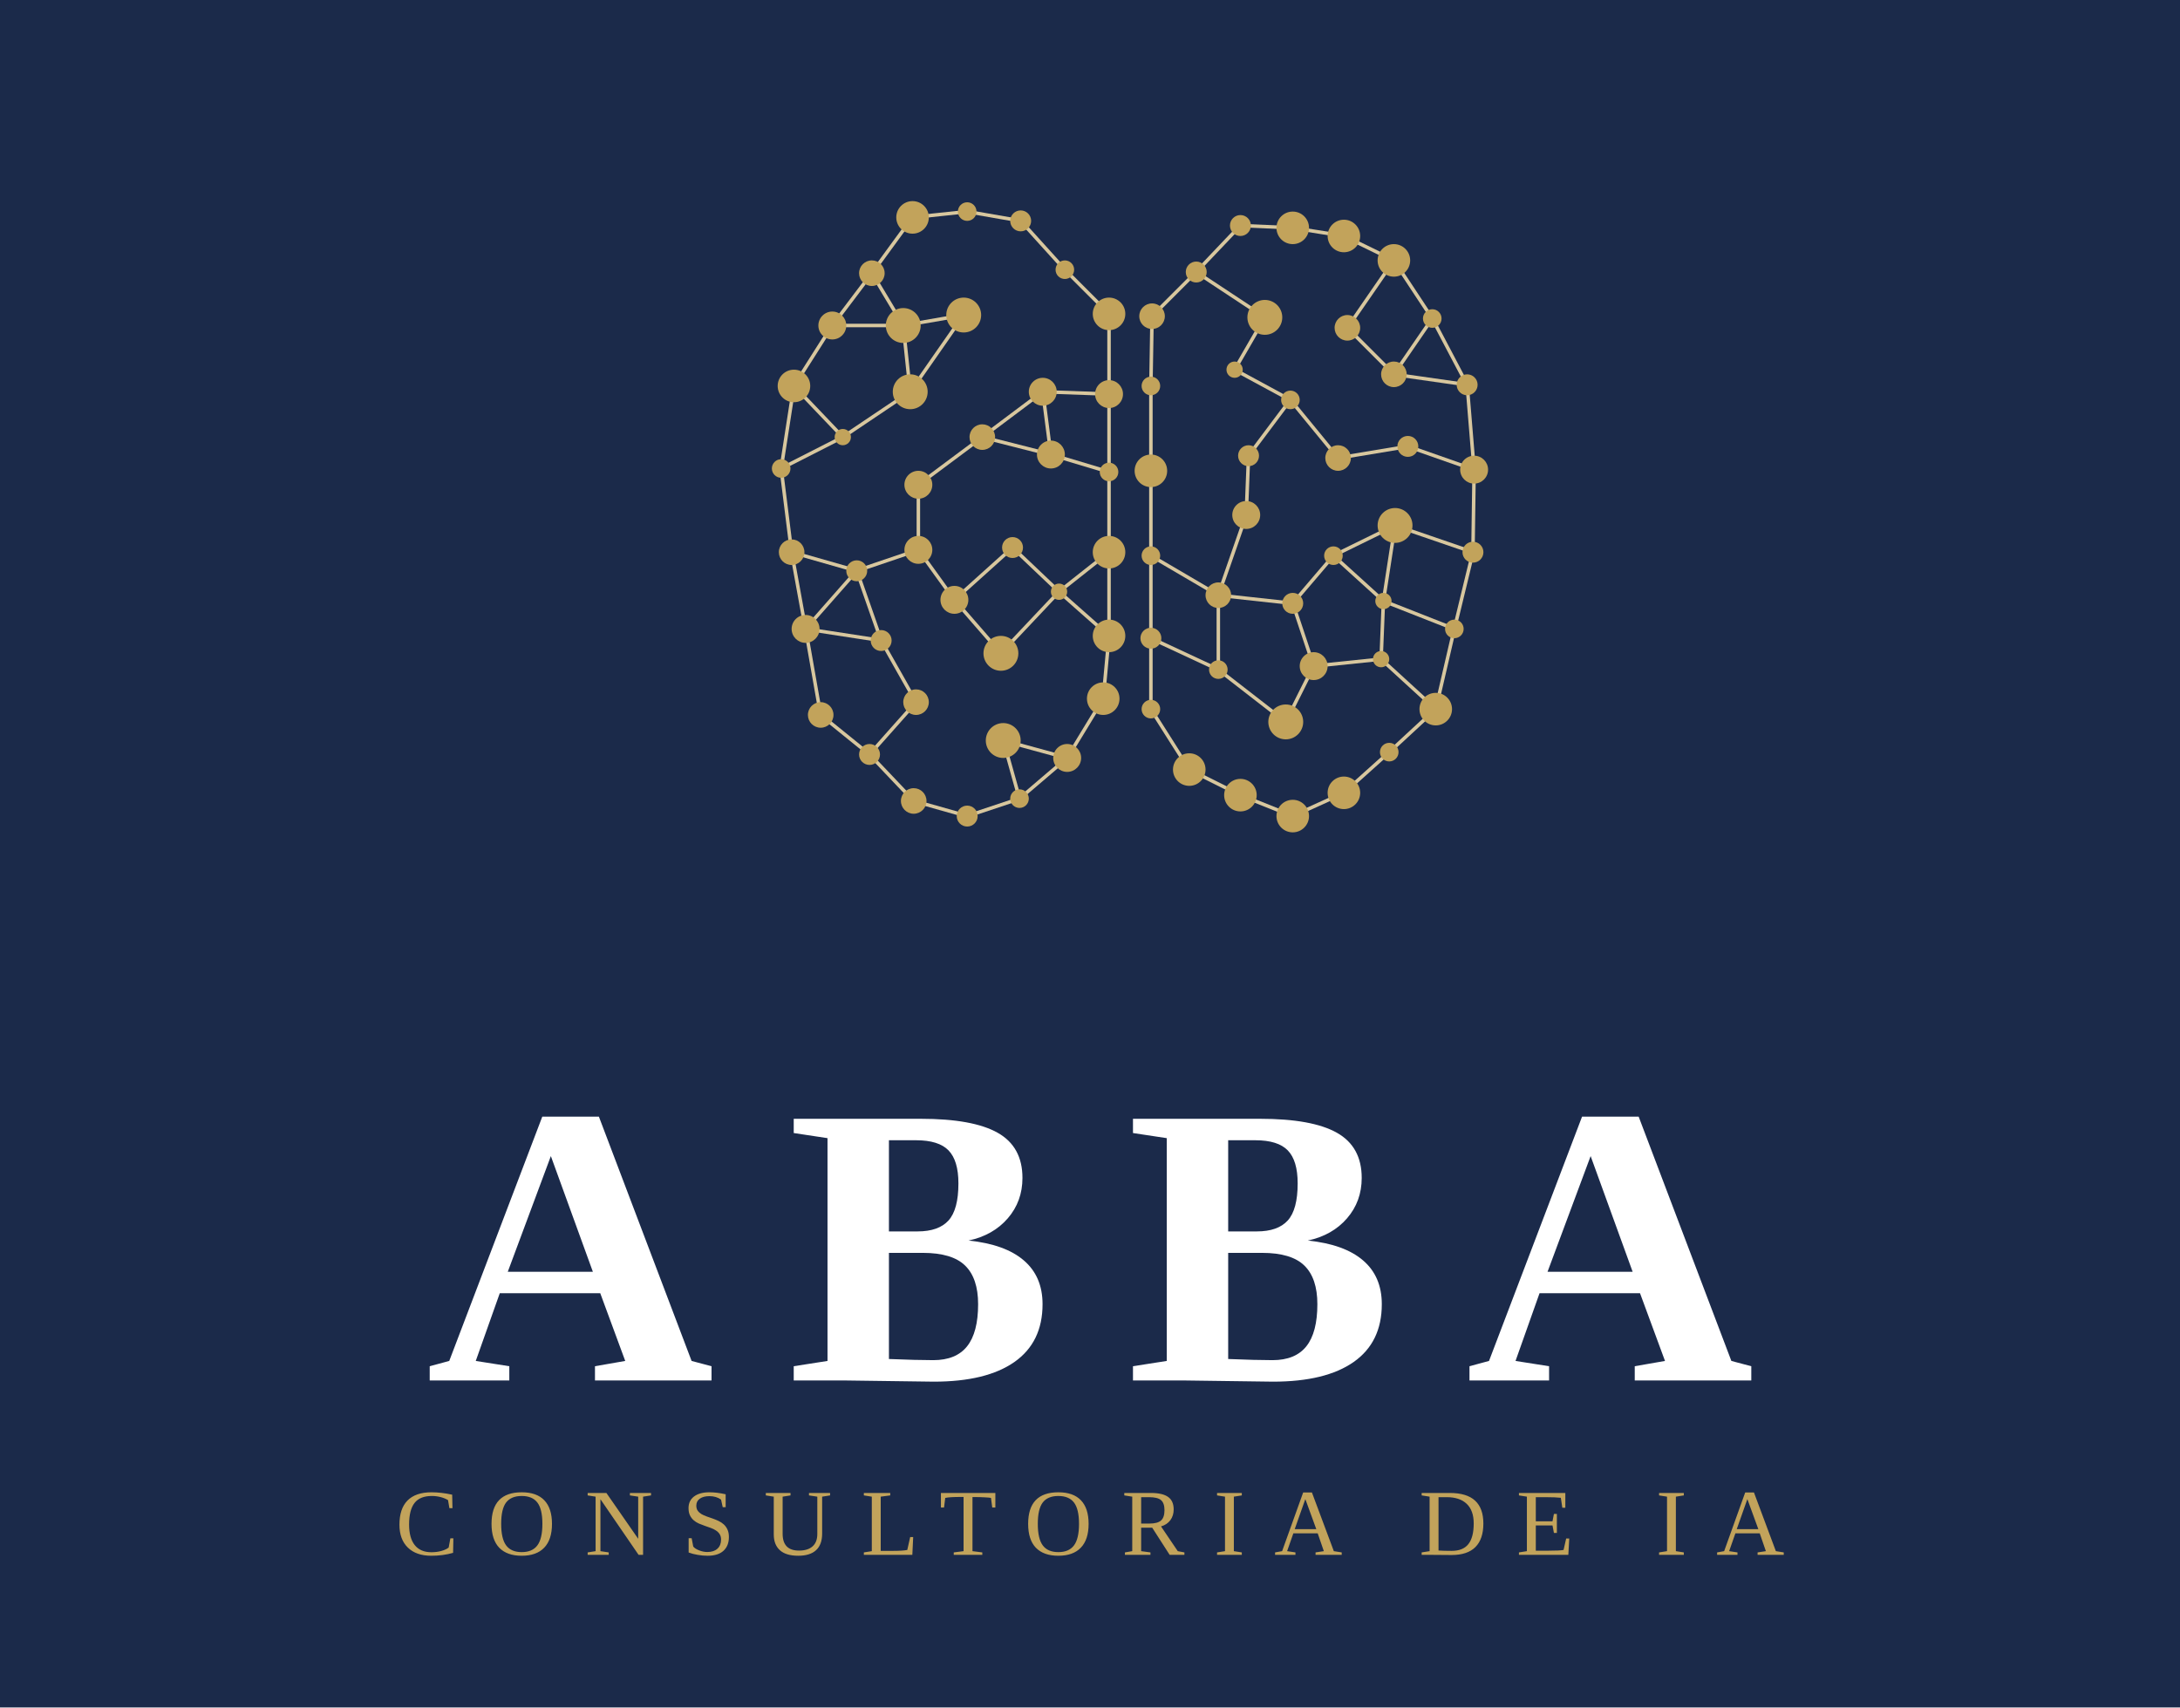
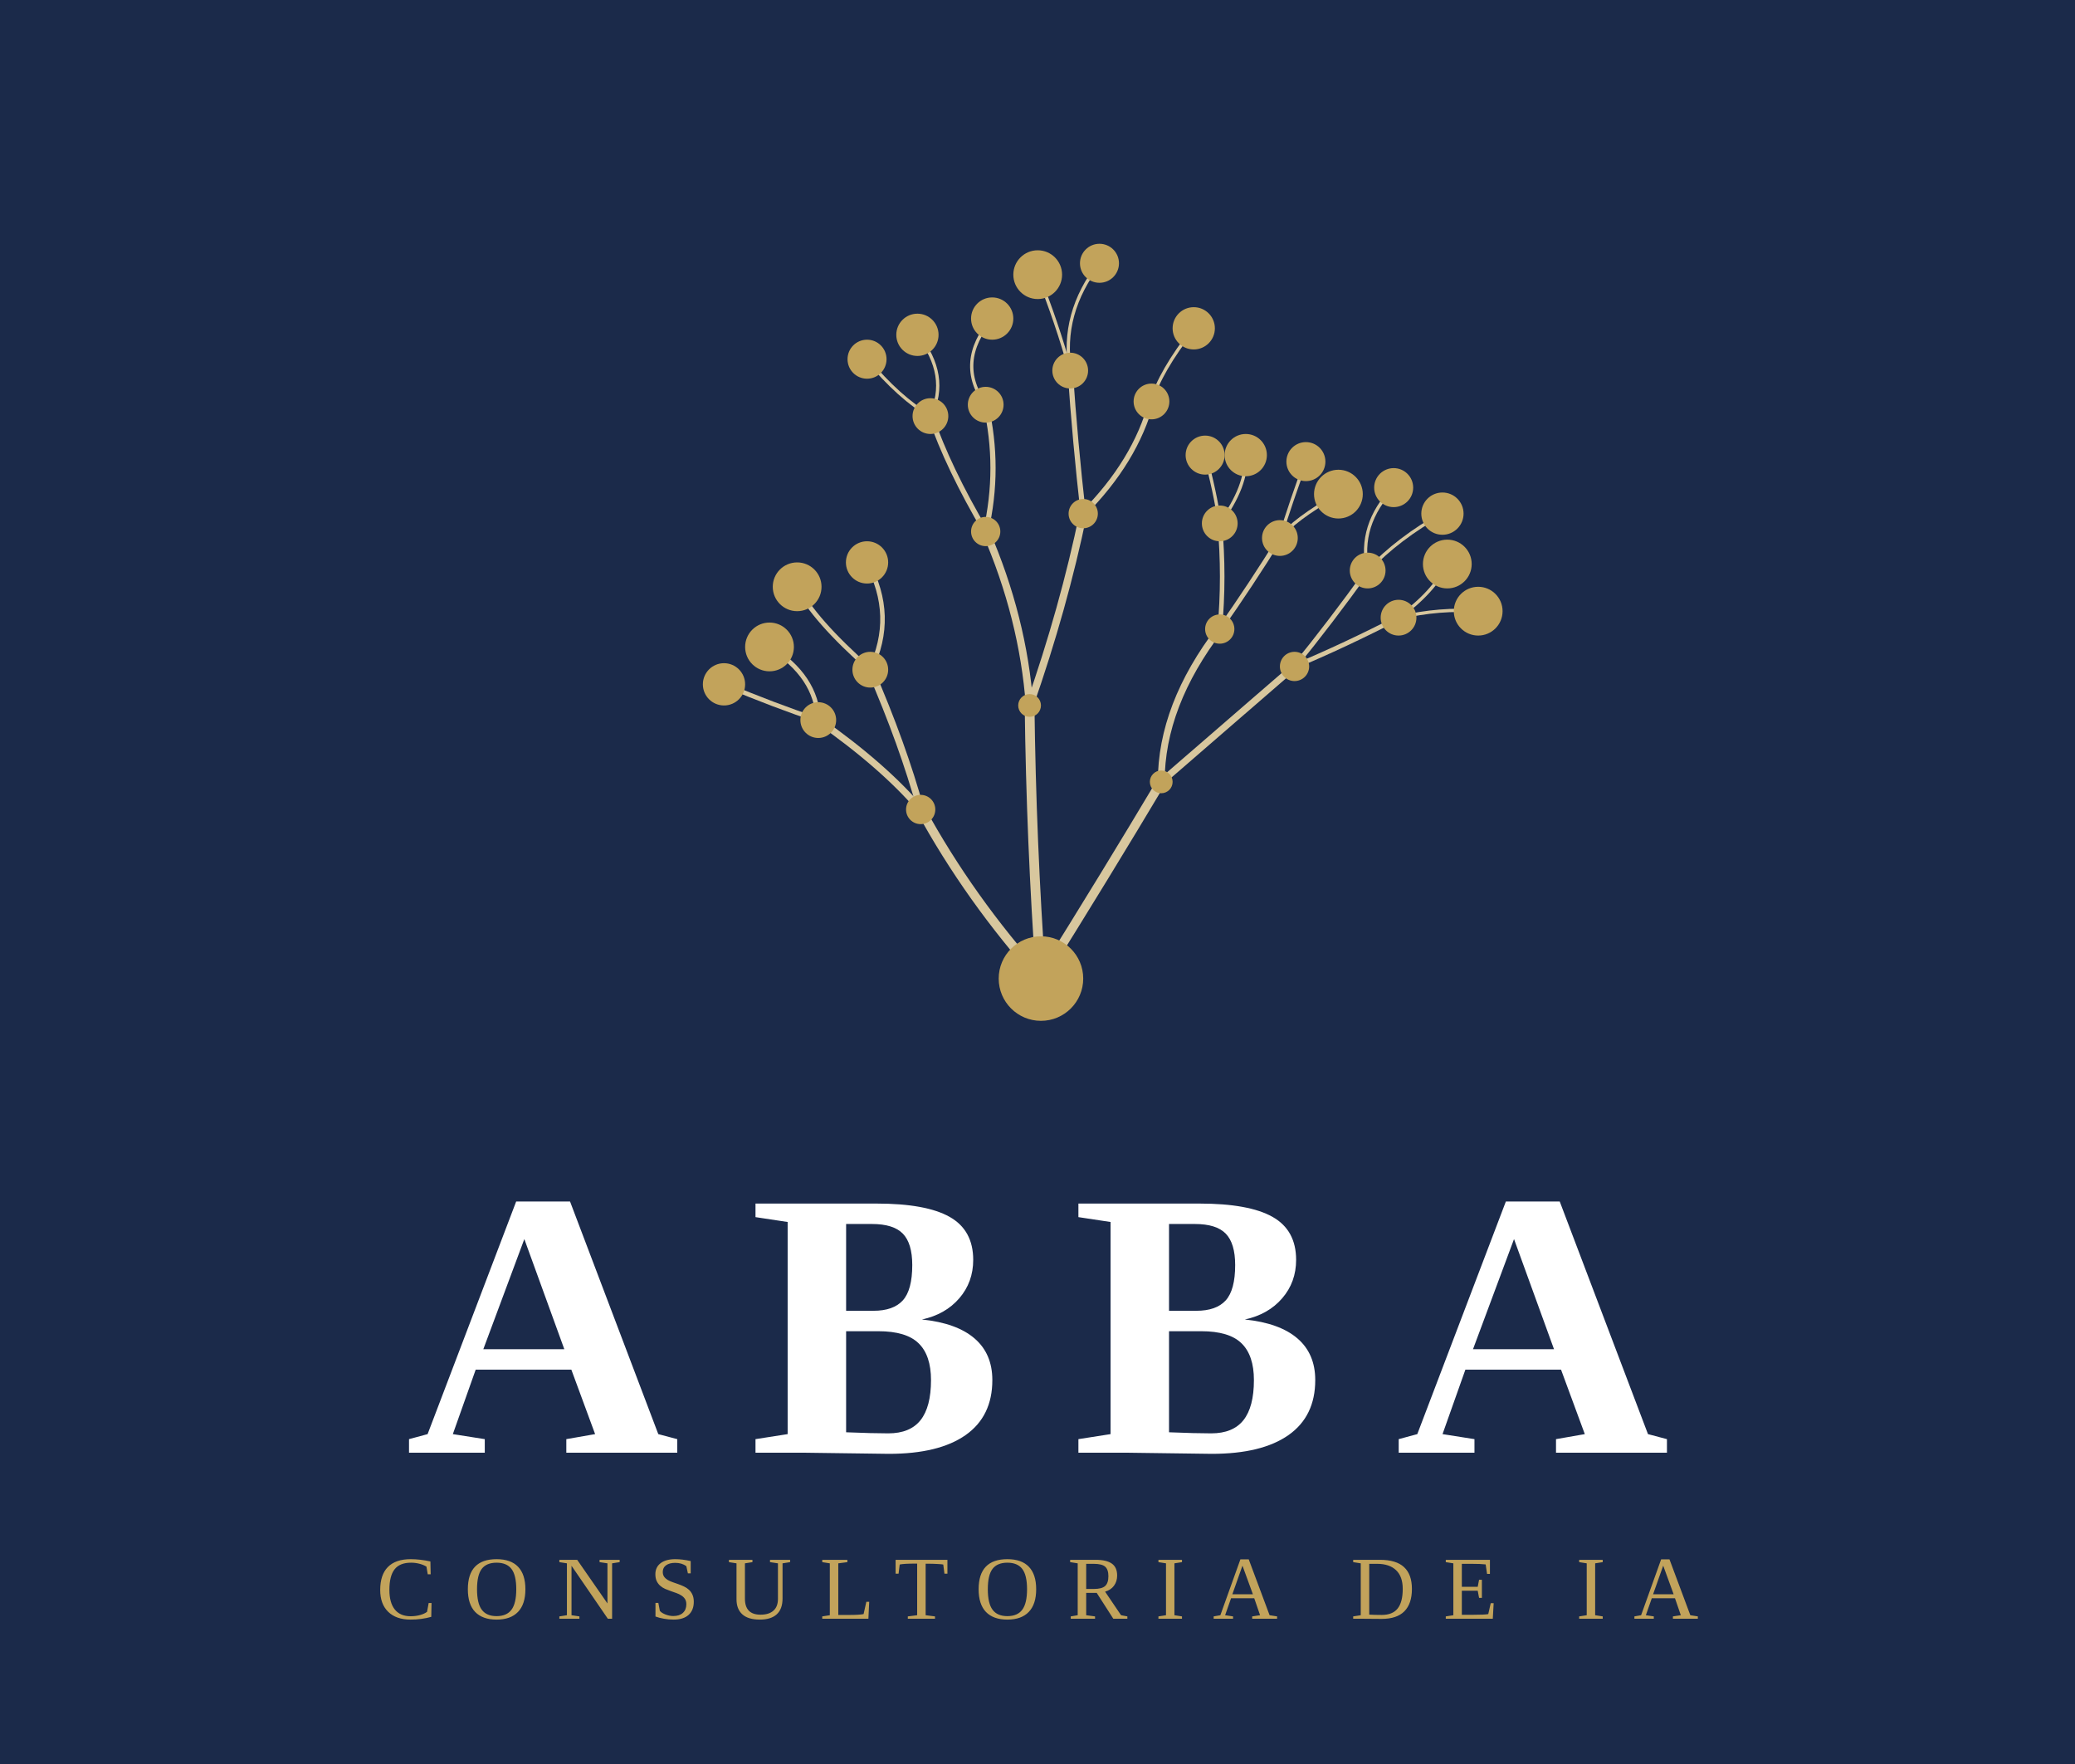
- <svg xmlns="http://www.w3.org/2000/svg" viewBox="0 0 600 470" width="600" height="470">
-   <rect width="600" height="470" fill="#1B2A4A" />
-   <g transform="translate(215,40) scale(0.32)">
-     <g stroke="#D8C79E" stroke-width="3" opacity="1">
-       <line x1="160" y1="57" x2="206" y2="65" />
-       <line x1="160" y1="57" x2="113" y2="62" />
-       <line x1="206" y1="65" x2="244" y2="107" />
-       <line x1="244" y1="107" x2="282" y2="145" />
-       <line x1="282" y1="145" x2="282" y2="214" />
-       <line x1="282" y1="214" x2="282" y2="281" />
-       <line x1="282" y1="214" x2="225" y2="212" />
-       <line x1="282" y1="281" x2="282" y2="350" />
-       <line x1="282" y1="281" x2="232" y2="266" />
-       <line x1="282" y1="350" x2="282" y2="422" />
-       <line x1="282" y1="350" x2="239" y2="384" />
-       <line x1="282" y1="422" x2="277" y2="476" />
-       <line x1="282" y1="422" x2="239" y2="384" />
-       <line x1="277" y1="476" x2="246" y2="527" />
-       <line x1="246" y1="527" x2="205" y2="562" />
-       <line x1="246" y1="527" x2="191" y2="512" />
-       <line x1="205" y1="562" x2="160" y2="577" />
-       <line x1="205" y1="562" x2="191" y2="512" />
-       <line x1="160" y1="577" x2="114" y2="564" />
-       <line x1="114" y1="564" x2="76" y2="524" />
-       <line x1="76" y1="524" x2="34" y2="490" />
-       <line x1="76" y1="524" x2="116" y2="479" />
-       <line x1="34" y1="490" x2="21" y2="416" />
-       <line x1="21" y1="416" x2="9" y2="350" />
-       <line x1="21" y1="416" x2="86" y2="426" />
-       <line x1="21" y1="416" x2="65" y2="366" />
-       <line x1="9" y1="350" x2="0" y2="278" />
-       <line x1="9" y1="350" x2="65" y2="366" />
-       <line x1="0" y1="278" x2="11" y2="207" />
-       <line x1="0" y1="278" x2="53" y2="251" />
-       <line x1="11" y1="207" x2="44" y2="155" />
-       <line x1="11" y1="207" x2="53" y2="251" />
-       <line x1="44" y1="155" x2="78" y2="110" />
-       <line x1="44" y1="155" x2="105" y2="155" />
-       <line x1="78" y1="110" x2="113" y2="62" />
-       <line x1="78" y1="110" x2="105" y2="155" />
-       <line x1="189" y1="437" x2="239" y2="384" />
-       <line x1="189" y1="437" x2="149" y2="391" />
-       <line x1="239" y1="384" x2="199" y2="346" />
-       <line x1="86" y1="426" x2="116" y2="479" />
-       <line x1="86" y1="426" x2="65" y2="366" />
-       <line x1="105" y1="155" x2="157" y2="146" />
-       <line x1="105" y1="155" x2="111" y2="212" />
-       <line x1="53" y1="251" x2="111" y2="212" />
-       <line x1="157" y1="146" x2="111" y2="212" />
-       <line x1="225" y1="212" x2="232" y2="266" />
-       <line x1="225" y1="212" x2="173" y2="251" />
-       <line x1="65" y1="366" x2="118" y2="348" />
-       <line x1="232" y1="266" x2="173" y2="251" />
-       <line x1="199" y1="346" x2="149" y2="391" />
-       <line x1="149" y1="391" x2="118" y2="348" />
-       <line x1="118" y1="292" x2="173" y2="251" />
-       <line x1="118" y1="292" x2="118" y2="348" />
-       <line x1="440" y1="71" x2="484" y2="78" />
-       <line x1="440" y1="71" x2="395" y2="69" />
-       <line x1="484" y1="78" x2="527" y2="99" />
-       <line x1="527" y1="99" x2="560" y2="149" />
-       <line x1="527" y1="99" x2="487" y2="157" />
-       <line x1="560" y1="149" x2="590" y2="206" />
-       <line x1="560" y1="149" x2="527" y2="197" />
-       <line x1="590" y1="206" x2="596" y2="279" />
-       <line x1="590" y1="206" x2="527" y2="197" />
-       <line x1="596" y1="279" x2="595" y2="350" />
-       <line x1="596" y1="279" x2="539" y2="259" />
-       <line x1="595" y1="350" x2="579" y2="416" />
-       <line x1="595" y1="350" x2="528" y2="327" />
-       <line x1="579" y1="416" x2="563" y2="485" />
-       <line x1="579" y1="416" x2="518" y2="392" />
-       <line x1="563" y1="485" x2="523" y2="522" />
-       <line x1="563" y1="485" x2="516" y2="442" />
-       <line x1="523" y1="522" x2="484" y2="557" />
-       <line x1="484" y1="557" x2="440" y2="577" />
-       <line x1="440" y1="577" x2="395" y2="559" />
-       <line x1="395" y1="559" x2="351" y2="537" />
-       <line x1="351" y1="537" x2="318" y2="485" />
-       <line x1="318" y1="485" x2="318" y2="424" />
-       <line x1="318" y1="424" x2="318" y2="353" />
-       <line x1="318" y1="424" x2="376" y2="451" />
-       <line x1="318" y1="353" x2="318" y2="280" />
-       <line x1="318" y1="353" x2="376" y2="387" />
-       <line x1="318" y1="280" x2="318" y2="207" />
-       <line x1="318" y1="207" x2="319" y2="147" />
-       <line x1="319" y1="147" x2="357" y2="109" />
-       <line x1="357" y1="109" x2="395" y2="69" />
-       <line x1="357" y1="109" x2="416" y2="148" />
-       <line x1="518" y1="392" x2="516" y2="442" />
-       <line x1="518" y1="392" x2="528" y2="327" />
-       <line x1="518" y1="392" x2="475" y2="353" />
-       <line x1="390" y1="193" x2="416" y2="148" />
-       <line x1="390" y1="193" x2="438" y2="219" />
-       <line x1="539" y1="259" x2="479" y2="269" />
-       <line x1="376" y1="451" x2="434" y2="496" />
-       <line x1="376" y1="451" x2="376" y2="387" />
-       <line x1="458" y1="448" x2="516" y2="442" />
-       <line x1="458" y1="448" x2="434" y2="496" />
-       <line x1="458" y1="448" x2="440" y2="394" />
-       <line x1="487" y1="157" x2="527" y2="197" />
-       <line x1="528" y1="327" x2="475" y2="353" />
-       <line x1="376" y1="387" x2="400" y2="318" />
-       <line x1="376" y1="387" x2="440" y2="394" />
-       <line x1="400" y1="318" x2="402" y2="267" />
-       <line x1="479" y1="269" x2="438" y2="219" />
-       <line x1="440" y1="394" x2="475" y2="353" />
-       <line x1="438" y1="219" x2="402" y2="267" />
+ <svg xmlns="http://www.w3.org/2000/svg" viewBox="0 0 600 510" width="600" height="510">
+   <rect width="600" height="510" fill="#1B2A4A" />
+   <g transform="translate(160,-16) scale(0.47)">
+     <g fill="none" stroke="#D8C79E" opacity="1" stroke-linecap="round">
+       <path d="M 300 636 Q 256 587 226 532" stroke-width="5.6" />
+       <path d="M 226 532 Q 215 492 195 446" stroke-width="4.2" />
+       <path d="M 195 446 Q 211 413 193 380" stroke-width="2.8" />
+       <path d="M 195 446 Q 160 415 150 395" stroke-width="2.8" />
+       <path d="M 226 532 Q 203 505 163 477" stroke-width="4.2" />
+       <path d="M 163 477 Q 162 450 133 432" stroke-width="2.8" />
+       <path d="M 163 477 Q 136 468 105 455" stroke-width="2.8" />
+       <path d="M 300 636 Q 294 552 293 468" stroke-width="6.0" />
+       <path d="M 293 468 Q 314 408 326 350" stroke-width="4.6" />
+       <path d="M 326 350 Q 358 318 368 281" stroke-width="3.2" />
+       <path d="M 368 281 Q 373 263 394 236" stroke-width="2.0" />
+       <path d="M 326 350 Q 321 306 318 262" stroke-width="3.2" />
+       <path d="M 318 262 Q 312 227 336 196" stroke-width="2.0" />
+       <path d="M 318 262 Q 310 233 298 203" stroke-width="2.0" />
+       <path d="M 293 468 Q 289 414 266 361" stroke-width="4.6" />
+       <path d="M 266 361 Q 275 322 266 283" stroke-width="3.2" />
+       <path d="M 266 283 Q 247 257 270 230" stroke-width="2.0" />
+       <path d="M 266 361 Q 243 322 232 290" stroke-width="3.2" />
+       <path d="M 232 290 Q 244 265 224 240" stroke-width="2.0" />
+       <path d="M 232 290 Q 213 279 193 255" stroke-width="2.0" />
+       <path d="M 300 636 Q 340 572 374 515" stroke-width="5.6" />
+       <path d="M 374 515 Q 412 482 456 444" stroke-width="4.2" />
+       <path d="M 456 444 Q 487 431 520 414" stroke-width="2.8" />
+       <path d="M 520 414 Q 546 408 569 410" stroke-width="2.0" />
+       <path d="M 520 414 Q 542 398 550 381" stroke-width="2.0" />
+       <path d="M 456 444 Q 478 417 501 385" stroke-width="2.8" />
+       <path d="M 501 385 Q 520 365 547 350" stroke-width="2.0" />
+       <path d="M 501 385 Q 495 357 517 334" stroke-width="2.0" />
+       <path d="M 374 515 Q 374 468 410 421" stroke-width="4.2" />
+       <path d="M 410 421 Q 429 394 447 365" stroke-width="2.8" />
+       <path d="M 447 365 Q 455 354 483 338" stroke-width="2.0" />
+       <path d="M 447 365 Q 454 342 463 318" stroke-width="2.0" />
+       <path d="M 410 421 Q 413 389 410 356" stroke-width="2.8" />
+       <path d="M 410 356 Q 427 333 426 314" stroke-width="2.0" />
+       <path d="M 410 356 Q 407 336 401 314" stroke-width="2.0" />
    </g>
    <g fill="#C2A35B">
-       <circle cx="160" cy="57" r="8" />
-       <circle cx="206" cy="65" r="9" />
-       <circle cx="244" cy="107" r="8" />
-       <circle cx="282" cy="145" r="14" />
-       <circle cx="282" cy="214" r="12" />
-       <circle cx="282" cy="281" r="8" />
-       <circle cx="282" cy="350" r="14" />
-       <circle cx="282" cy="422" r="14" />
-       <circle cx="277" cy="476" r="14" />
-       <circle cx="246" cy="527" r="12" />
-       <circle cx="205" cy="562" r="8" />
-       <circle cx="160" cy="577" r="9" />
-       <circle cx="114" cy="564" r="11" />
-       <circle cx="76" cy="524" r="9" />
-       <circle cx="34" cy="490" r="11" />
-       <circle cx="21" cy="416" r="12" />
-       <circle cx="9" cy="350" r="11" />
-       <circle cx="0" cy="278" r="8" />
-       <circle cx="11" cy="207" r="14" />
-       <circle cx="44" cy="155" r="12" />
-       <circle cx="78" cy="110" r="11" />
-       <circle cx="113" cy="62" r="14" />
-       <circle cx="189" cy="437" r="15" />
-       <circle cx="239" cy="384" r="7" />
-       <circle cx="86" cy="426" r="9" />
-       <circle cx="105" cy="155" r="15" />
-       <circle cx="53" cy="251" r="7" />
-       <circle cx="191" cy="512" r="15" />
-       <circle cx="116" cy="479" r="11" />
-       <circle cx="157" cy="146" r="15" />
-       <circle cx="225" cy="212" r="12" />
-       <circle cx="111" cy="212" r="15" />
-       <circle cx="65" cy="366" r="9" />
-       <circle cx="232" cy="266" r="12" />
-       <circle cx="199" cy="346" r="9" />
-       <circle cx="149" cy="391" r="12" />
-       <circle cx="118" cy="292" r="12" />
-       <circle cx="173" cy="251" r="11" />
-       <circle cx="118" cy="348" r="12" />
-       <circle cx="440" cy="71" r="14" />
-       <circle cx="484" cy="78" r="14" />
-       <circle cx="527" cy="99" r="14" />
-       <circle cx="560" cy="149" r="8" />
-       <circle cx="590" cy="206" r="9" />
-       <circle cx="596" cy="279" r="12" />
-       <circle cx="595" cy="350" r="9" />
-       <circle cx="579" cy="416" r="8" />
-       <circle cx="563" cy="485" r="14" />
-       <circle cx="523" cy="522" r="8" />
-       <circle cx="484" cy="557" r="14" />
-       <circle cx="440" cy="577" r="14" />
-       <circle cx="395" cy="559" r="14" />
-       <circle cx="351" cy="537" r="14" />
-       <circle cx="318" cy="485" r="8" />
-       <circle cx="318" cy="424" r="9" />
-       <circle cx="318" cy="353" r="8" />
-       <circle cx="318" cy="280" r="14" />
-       <circle cx="318" cy="207" r="8" />
-       <circle cx="319" cy="147" r="11" />
-       <circle cx="357" cy="109" r="9" />
-       <circle cx="395" cy="69" r="9" />
-       <circle cx="518" cy="392" r="7" />
-       <circle cx="390" cy="193" r="7" />
-       <circle cx="539" cy="259" r="9" />
-       <circle cx="376" cy="451" r="8" />
-       <circle cx="458" cy="448" r="12" />
-       <circle cx="516" cy="442" r="7" />
-       <circle cx="416" cy="148" r="15" />
-       <circle cx="487" cy="157" r="11" />
-       <circle cx="434" cy="496" r="15" />
-       <circle cx="527" cy="197" r="11" />
-       <circle cx="528" cy="327" r="15" />
-       <circle cx="376" cy="387" r="11" />
-       <circle cx="400" cy="318" r="12" />
-       <circle cx="479" cy="269" r="11" />
-       <circle cx="440" cy="394" r="9" />
-       <circle cx="438" cy="219" r="8" />
-       <circle cx="402" cy="267" r="9" />
-       <circle cx="475" cy="353" r="8" />
+       <circle cx="300" cy="636" r="26" />
+       <circle cx="226" cy="532" r="9" />
+       <circle cx="195" cy="446" r="11" />
+       <circle cx="193" cy="380" r="13" />
+       <circle cx="150" cy="395" r="15" />
+       <circle cx="163" cy="477" r="11" />
+       <circle cx="133" cy="432" r="15" />
+       <circle cx="105" cy="455" r="13" />
+       <circle cx="293" cy="468" r="7" />
+       <circle cx="326" cy="350" r="9" />
+       <circle cx="368" cy="281" r="11" />
+       <circle cx="394" cy="236" r="13" />
+       <circle cx="318" cy="262" r="11" />
+       <circle cx="336" cy="196" r="12" />
+       <circle cx="298" cy="203" r="15" />
+       <circle cx="266" cy="361" r="9" />
+       <circle cx="266" cy="283" r="11" />
+       <circle cx="270" cy="230" r="13" />
+       <circle cx="232" cy="290" r="11" />
+       <circle cx="224" cy="240" r="13" />
+       <circle cx="193" cy="255" r="12" />
+       <circle cx="374" cy="515" r="7" />
+       <circle cx="456" cy="444" r="9" />
+       <circle cx="520" cy="414" r="11" />
+       <circle cx="569" cy="410" r="15" />
+       <circle cx="550" cy="381" r="15" />
+       <circle cx="501" cy="385" r="11" />
+       <circle cx="547" cy="350" r="13" />
+       <circle cx="517" cy="334" r="12" />
+       <circle cx="410" cy="421" r="9" />
+       <circle cx="447" cy="365" r="11" />
+       <circle cx="483" cy="338" r="15" />
+       <circle cx="463" cy="318" r="12" />
+       <circle cx="410" cy="356" r="11" />
+       <circle cx="426" cy="314" r="13" />
+       <circle cx="401" cy="314" r="12" />
    </g>
  </g>
  <g text-anchor="middle">
-     <text x="300" y="380" font-family="Cambria, Georgia, 'Times New Roman', serif" font-size="110" font-weight="600" letter-spacing="20" fill="#FFFFFF">ABBA</text>
-     <text x="300" y="428" font-family="Cambria, Georgia, 'Times New Roman', serif" font-size="26" letter-spacing="8" fill="#C2A35B">CONSULTORIA DE IA</text>
+     <text x="300" y="420" font-family="Cambria, Georgia, 'Times New Roman', serif" font-size="110" font-weight="600" letter-spacing="20" fill="#FFFFFF">ABBA</text>
+     <text x="300" y="468" font-family="Cambria, Georgia, 'Times New Roman', serif" font-size="26" letter-spacing="8" fill="#C2A35B">CONSULTORIA DE IA</text>
  </g>
</svg>
